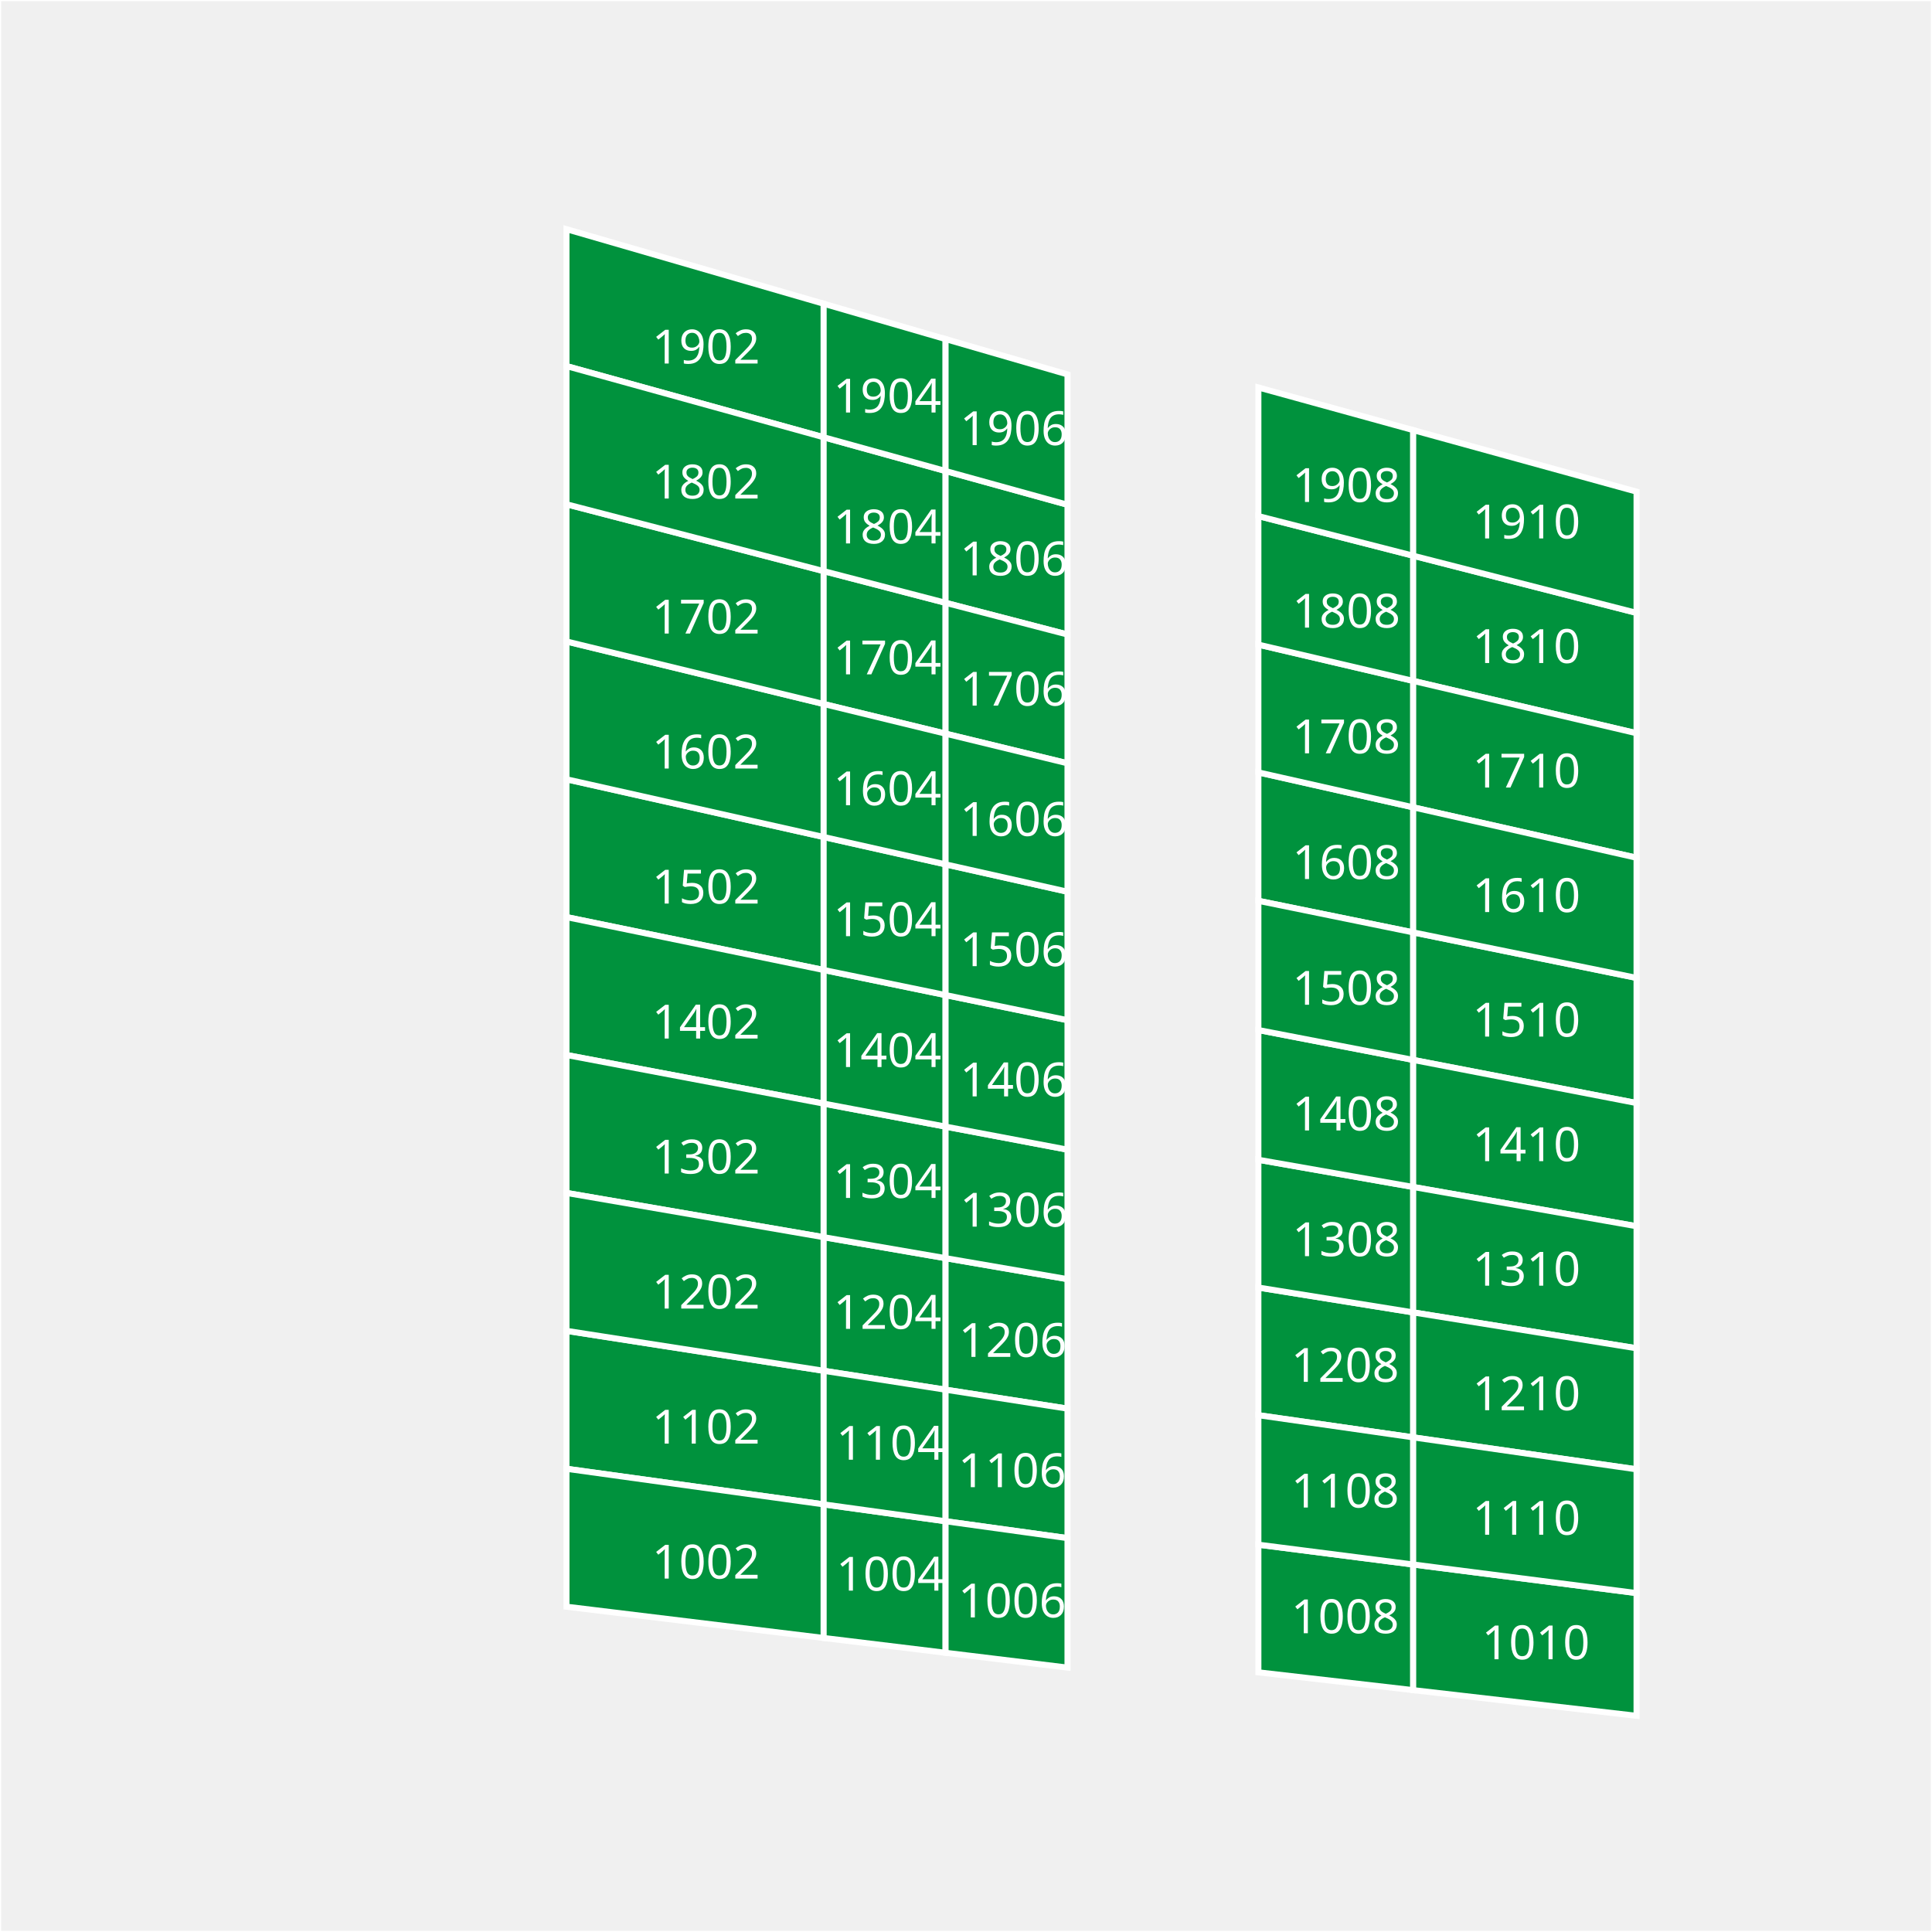
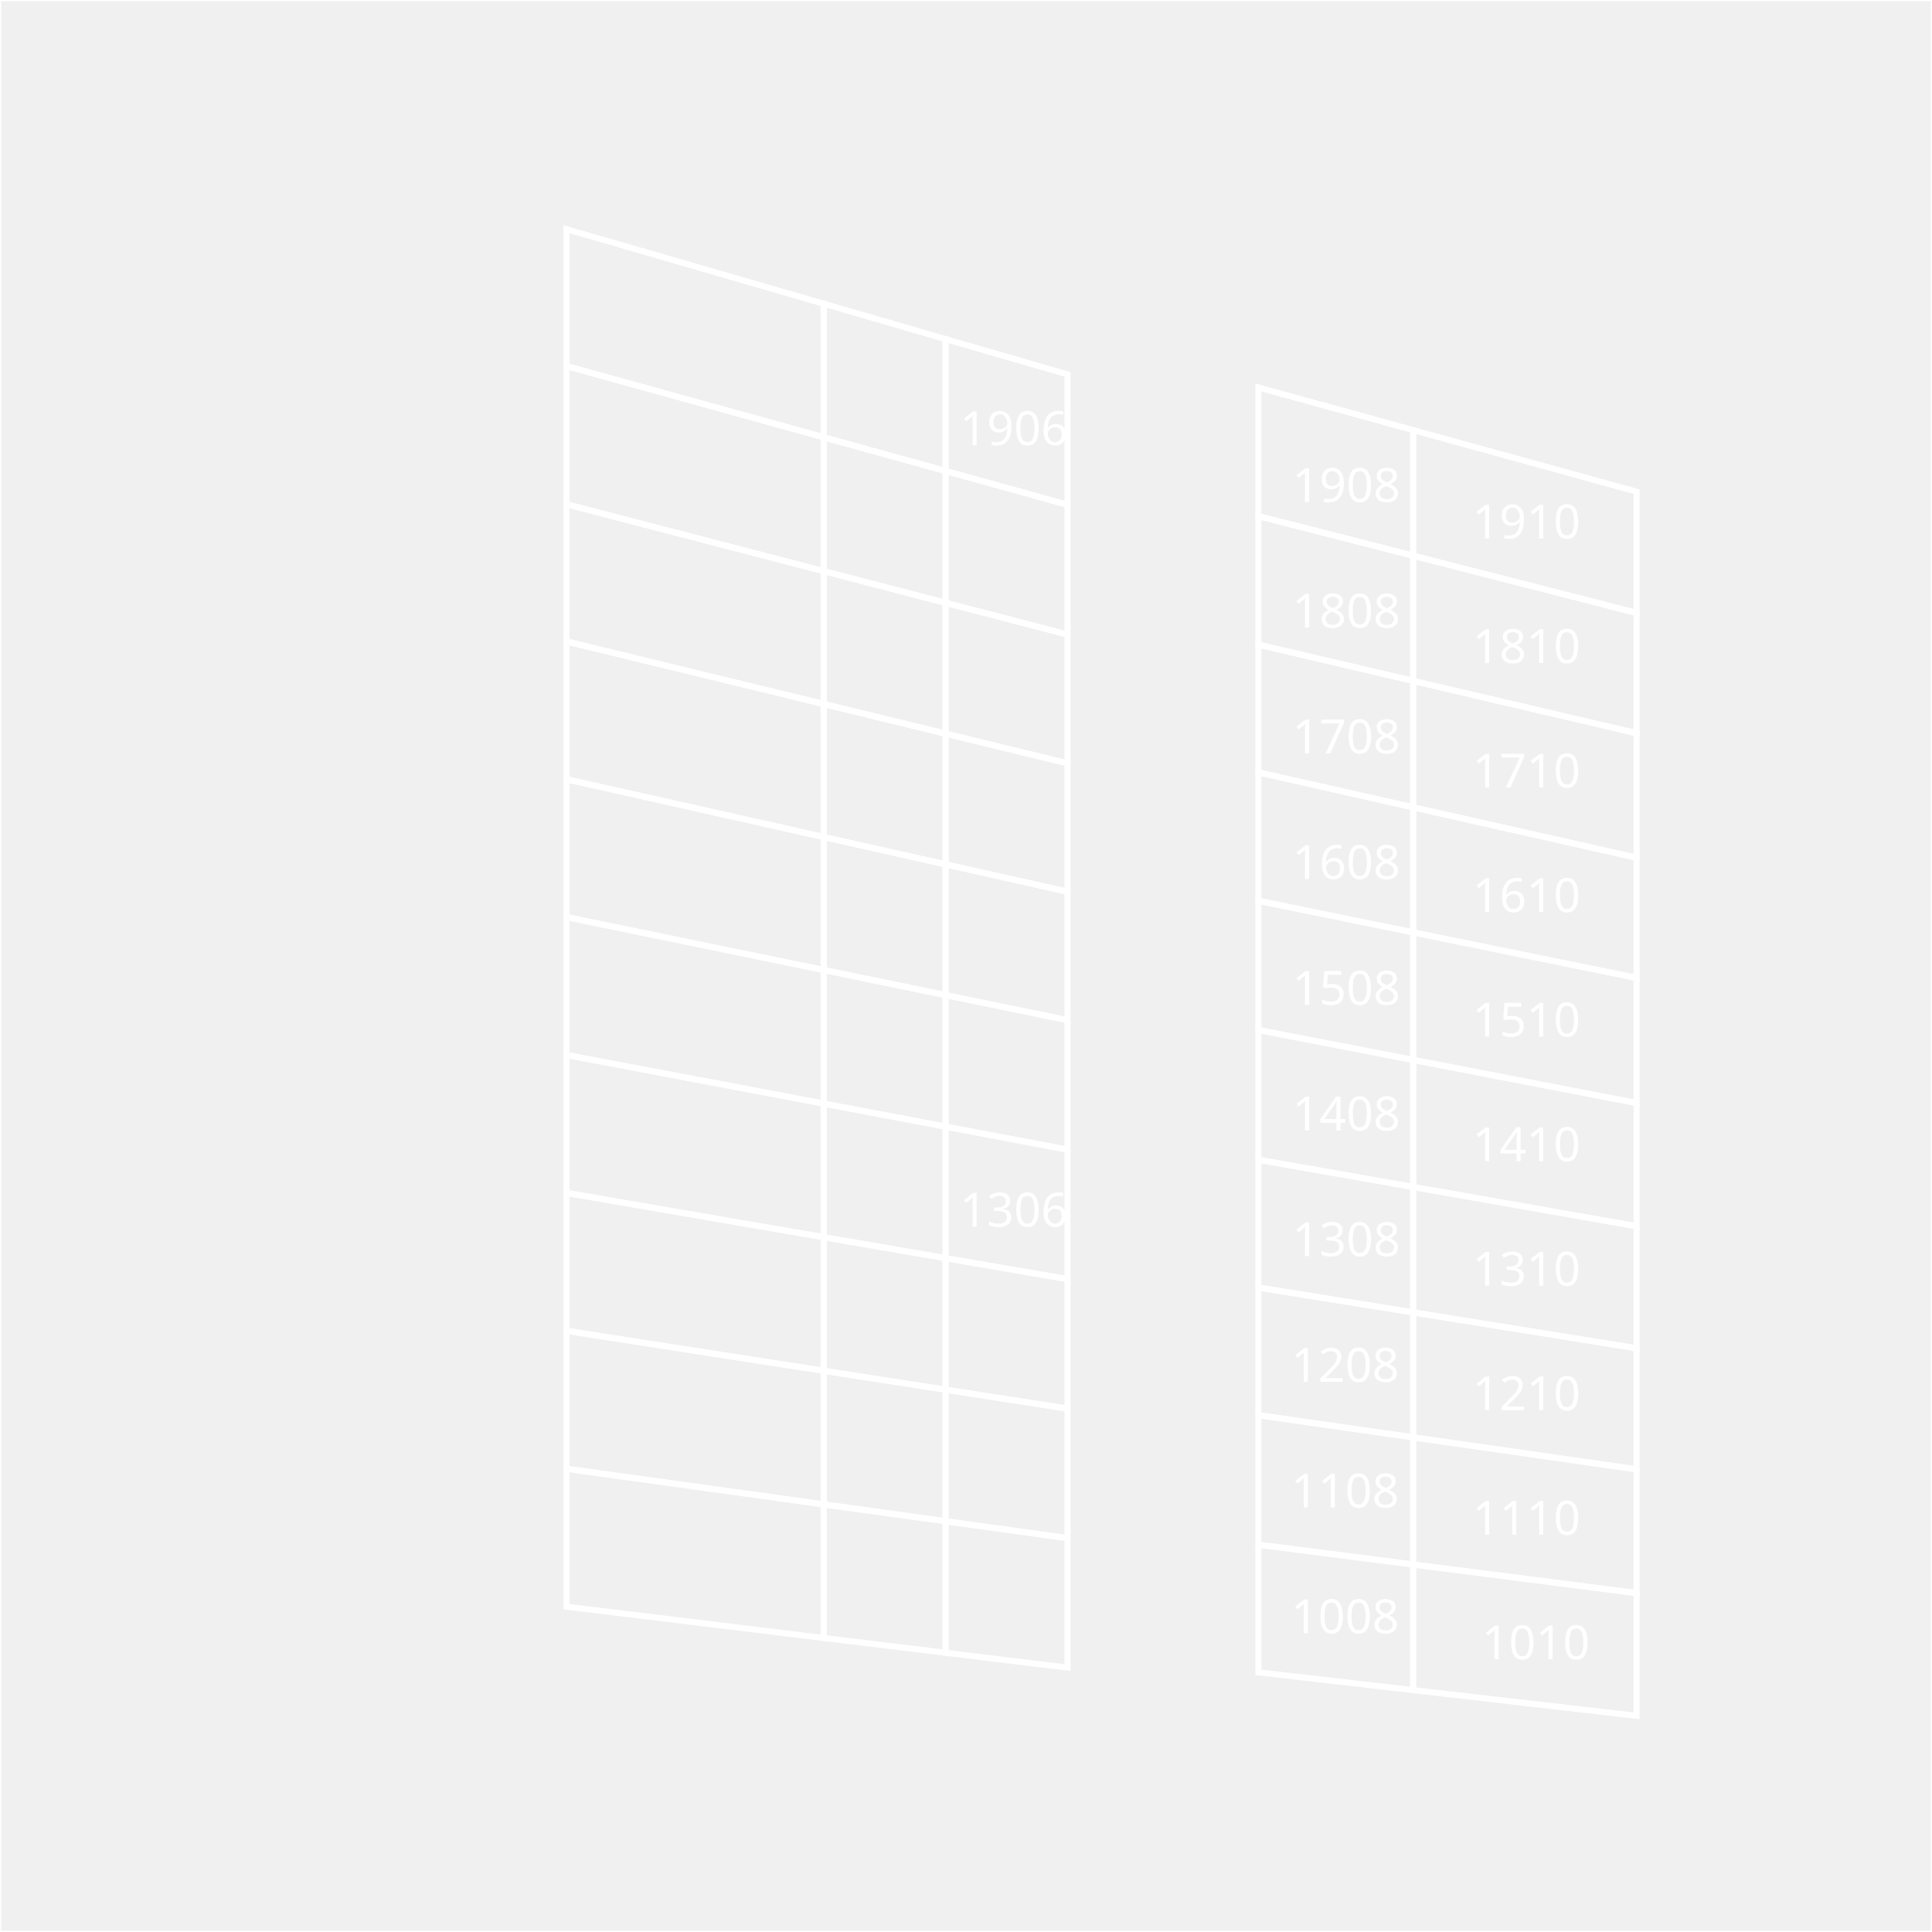
<svg xmlns="http://www.w3.org/2000/svg" viewBox="0 0 1601 1601">
  <defs>
    <style>
      .cls-1 {
        fill: #fff;
        font-family: MyriadPro-Regular, 'Myriad Pro';
        font-size: 39.15px;
      }

      .cls-2, .cls-3 {
        fill: none;
        stroke: #fff;
        stroke-miterlimit: 10;
      }

      .cls-4 {
        fill: #00923d;
        mix-blend-mode: multiply;
      }

      .cls-3 {
        stroke-width: 5px;
      }

      .cls-5 {
        isolation: isolate;
      }
    </style>
  </defs>
  <g class="cls-5">
    <g id="Capa_2" data-name="Capa 2">
      <g id="VS_-_Front" data-name="VS - Front">
        <g>
          <rect class="cls-2" x=".5" y=".5" width="1600" height="1600" />
          <g>
            <g>
-               <polygon class="cls-4" points="682.54 251.68 469.42 189.9 469.42 303.36 682.54 362.35 682.54 251.68" />
+               <polygon class="cls-4" points="" />
              <polygon class="cls-3" points="682.54 251.68 469.42 189.9 469.42 303.36 682.54 362.35 682.54 251.68" />
            </g>
            <g>
-               <polygon class="cls-4" points="682.54 693.6 469.42 645.77 469.42 759.97 682.54 803.81 682.54 693.6" />
+               <polygon class="cls-4" points="" />
              <polygon class="cls-3" points="682.54 693.6 469.42 645.77 469.42 759.97 682.54 803.81 682.54 693.6" />
            </g>
            <g>
-               <polygon class="cls-4" points="682.54 583.39 469.42 531.57 469.42 645.77 682.54 693.6 682.54 583.39" />
+               <polygon class="cls-4" points="" />
              <polygon class="cls-3" points="682.54 583.39 469.42 531.57 469.42 645.77 682.54 693.6 682.54 583.39" />
            </g>
            <g>
-               <polygon class="cls-4" points="682.54 803.81 469.42 759.97 469.42 874.26 682.54 914.52 682.54 803.81" />
+               <polygon class="cls-4" points="" />
              <polygon class="cls-3" points="682.54 803.81 469.42 759.97 469.42 874.26 682.54 914.52 682.54 803.81" />
            </g>
            <g>
-               <polygon class="cls-4" points="682.54 473.27 469.42 417.87 469.42 531.57 682.54 583.39 682.54 473.27" />
+               <polygon class="cls-4" points="" />
              <polygon class="cls-3" points="682.54 473.27 469.42 417.87 469.42 531.57 682.54 583.39 682.54 473.27" />
            </g>
            <g>
-               <polygon class="cls-4" points="682.54 362.35 469.42 303.36 469.42 417.87 682.54 473.27 682.54 362.35" />
+               <polygon class="cls-4" points="" />
              <polygon class="cls-3" points="682.54 362.35 469.42 303.36 469.42 417.87 682.54 473.27 682.54 362.35" />
            </g>
            <g>
-               <polygon class="cls-4" points="682.54 914.52 469.42 874.26 469.42 988.55 682.54 1025.22 682.54 914.52" />
+               <polygon class="cls-4" points="" />
              <polygon class="cls-3" points="682.54 914.52 469.42 874.26 469.42 988.55 682.54 1025.22 682.54 914.52" />
            </g>
            <g>
-               <polygon class="cls-4" points="682.54 1135.93 469.42 1102.84 469.42 1217.13 682.54 1246.63 682.54 1135.93" />
+               <polygon class="cls-4" points="" />
              <polygon class="cls-3" points="682.54 1135.93 469.42 1102.84 469.42 1217.13 682.54 1246.63 682.54 1135.93" />
            </g>
            <g>
-               <polygon class="cls-4" points="682.54 1025.22 469.42 988.55 469.42 1102.84 682.54 1135.93 682.54 1025.22" />
+               <polygon class="cls-4" points="" />
              <polygon class="cls-3" points="682.54 1025.22 469.42 988.55 469.42 1102.84 682.54 1135.93 682.54 1025.22" />
            </g>
            <g>
-               <polygon class="cls-4" points="682.54 1246.63 469.42 1217.13 469.42 1331.43 682.54 1357.34 682.54 1246.63" />
+               <polygon class="cls-4" points="" />
              <polygon class="cls-3" points="682.54 1246.63 469.42 1217.13 469.42 1331.43 682.54 1357.34 682.54 1246.63" />
            </g>
            <g>
-               <polygon class="cls-4" points="682.54 1357.34 783.57 1369.62 783.57 1260.62 682.54 1246.63 682.54 1357.34" />
+               <polygon class="cls-4" points="" />
              <polygon class="cls-3" points="682.54 1357.34 783.57 1369.62 783.57 1260.62 682.54 1246.63 682.54 1357.34" />
            </g>
            <g>
-               <polygon class="cls-4" points="682.54 1135.93 783.57 1151.61 783.57 1042.61 682.54 1025.22 682.54 1135.93" />
+               <polygon class="cls-4" points="" />
              <polygon class="cls-3" points="682.54 1135.93 783.57 1151.61 783.57 1042.61 682.54 1025.22 682.54 1135.93" />
            </g>
            <g>
-               <polygon class="cls-4" points="682.54 1025.22 783.57 1042.61 783.57 933.6 682.54 914.52 682.54 1025.22" />
+               <polygon class="cls-4" points="" />
              <polygon class="cls-3" points="682.54 1025.22 783.57 1042.61 783.57 933.6 682.54 914.52 682.54 1025.22" />
            </g>
            <g>
-               <polygon class="cls-4" points="682.54 1246.63 783.57 1260.62 783.57 1151.61 682.54 1135.93 682.54 1246.63" />
+               <polygon class="cls-4" points="" />
              <polygon class="cls-3" points="682.54 1246.63 783.57 1260.62 783.57 1151.61 682.54 1135.93 682.54 1246.63" />
            </g>
            <g>
-               <polygon class="cls-4" points="682.54 914.52 783.57 933.6 783.57 824.6 682.54 803.81 682.54 914.52" />
+               <polygon class="cls-4" points="" />
              <polygon class="cls-3" points="682.54 914.52 783.57 933.6 783.57 824.6 682.54 803.81 682.54 914.52" />
            </g>
            <g>
-               <polygon class="cls-4" points="682.54 803.81 783.57 824.6 783.57 716.28 682.54 693.6 682.54 803.81" />
+               <polygon class="cls-4" points="" />
              <polygon class="cls-3" points="682.54 803.81 783.57 824.6 783.57 716.28 682.54 693.6 682.54 803.81" />
            </g>
            <g>
-               <polygon class="cls-4" points="682.54 583.39 783.57 607.96 783.57 499.54 682.54 473.27 682.54 583.39" />
+               <polygon class="cls-4" points="" />
              <polygon class="cls-3" points="682.54 583.39 783.57 607.96 783.57 499.54 682.54 473.27 682.54 583.39" />
            </g>
            <g>
-               <polygon class="cls-4" points="682.54 693.6 783.57 716.28 783.57 607.96 682.54 583.39 682.54 693.6" />
+               <polygon class="cls-4" points="" />
              <polygon class="cls-3" points="682.54 693.6 783.57 716.28 783.57 607.96 682.54 583.39 682.54 693.6" />
            </g>
            <g>
-               <polygon class="cls-4" points="682.54 473.27 783.57 499.54 783.57 390.32 682.54 362.35 682.54 473.27" />
+               <polygon class="cls-4" points="" />
              <polygon class="cls-3" points="682.54 473.27 783.57 499.54 783.57 390.32 682.54 362.35 682.54 473.27" />
            </g>
            <g>
-               <polygon class="cls-4" points="682.54 362.35 783.57 390.32 783.57 280.98 682.54 251.68 682.54 362.35" />
+               <polygon class="cls-4" points="" />
              <polygon class="cls-3" points="682.54 362.35 783.57 390.32 783.57 280.98 682.54 251.68 682.54 362.35" />
            </g>
            <g>
-               <polygon class="cls-4" points="783.57 1151.61 884.61 1167.3 884.61 1059.99 783.57 1042.61 783.57 1151.61" />
+               <polygon class="cls-4" points="" />
              <polygon class="cls-3" points="783.57 1151.61 884.61 1167.3 884.61 1059.99 783.57 1042.61 783.57 1151.61" />
            </g>
            <g>
-               <polygon class="cls-4" points="783.57 1260.62 884.61 1274.6 884.61 1167.3 783.57 1151.61 783.57 1260.62" />
+               <polygon class="cls-4" points="" />
              <polygon class="cls-3" points="783.57 1260.62 884.61 1274.6 884.61 1167.3 783.57 1151.61 783.57 1260.62" />
            </g>
            <g>
-               <polygon class="cls-4" points="783.57 1369.62 884.61 1381.9 884.61 1274.6 783.57 1260.62 783.57 1369.62" />
+               <polygon class="cls-4" points="" />
              <polygon class="cls-3" points="783.57 1369.62 884.61 1381.9 884.61 1274.6 783.57 1260.62 783.57 1369.62" />
            </g>
            <g>
-               <polygon class="cls-4" points="783.57 1042.61 884.61 1059.99 884.61 952.69 783.57 933.6 783.57 1042.61" />
+               <polygon class="cls-4" points="" />
              <polygon class="cls-3" points="783.57 1042.61 884.61 1059.99 884.61 952.69 783.57 933.6 783.57 1042.61" />
            </g>
            <g>
-               <polygon class="cls-4" points="783.57 499.54 884.61 525.81 884.61 418.28 783.57 390.32 783.57 499.54" />
+               <polygon class="cls-4" points="" />
              <polygon class="cls-3" points="783.57 499.54 884.61 525.81 884.61 418.28 783.57 390.32 783.57 499.54" />
            </g>
            <g>
-               <polygon class="cls-4" points="783.57 933.6 884.61 952.69 884.61 845.39 783.57 824.6 783.57 933.6" />
+               <polygon class="cls-4" points="" />
              <polygon class="cls-3" points="783.57 933.6 884.61 952.69 884.61 845.39 783.57 824.6 783.57 933.6" />
            </g>
            <g>
-               <polygon class="cls-4" points="783.57 607.96 884.61 632.52 884.61 525.81 783.57 499.54 783.57 607.96" />
+               <polygon class="cls-4" points="" />
              <polygon class="cls-3" points="783.57 607.96 884.61 632.52 884.61 525.81 783.57 499.54 783.57 607.96" />
            </g>
            <g>
-               <polygon class="cls-4" points="783.57 824.6 884.61 845.39 884.61 738.95 783.57 716.28 783.57 824.6" />
+               <polygon class="cls-4" points="" />
              <polygon class="cls-3" points="783.57 824.6 884.61 845.39 884.61 738.95 783.57 716.28 783.57 824.6" />
            </g>
            <g>
-               <polygon class="cls-4" points="783.57 716.28 884.61 738.95 884.61 632.52 783.57 607.96 783.57 716.28" />
+               <polygon class="cls-4" points="" />
              <polygon class="cls-3" points="783.57 716.28 884.61 738.95 884.61 632.52 783.57 607.96 783.57 716.28" />
            </g>
            <g>
-               <polygon class="cls-4" points="783.57 390.32 884.61 418.28 884.61 310.27 783.57 280.98 783.57 390.32" />
+               <polygon class="cls-4" points="" />
              <polygon class="cls-3" points="783.57 390.32 884.61 418.28 884.61 310.27 783.57 280.98 783.57 390.32" />
            </g>
            <g>
-               <polygon class="cls-4" points="1171.08 1087.56 1042.79 1066.97 1042.79 1172.74 1171.08 1191.1 1171.08 1087.56" />
+               <polygon class="cls-4" points="" />
              <polygon class="cls-3" points="1171.08 1087.56 1042.79 1066.97 1042.79 1172.74 1171.08 1191.1 1171.08 1087.56" />
            </g>
            <g>
-               <polygon class="cls-4" points="1171.08 1296.46 1042.79 1280.04 1042.79 1385.82 1171.08 1400.57 1171.08 1296.46" />
+               <polygon class="cls-4" points="" />
              <polygon class="cls-3" points="1171.08 1296.46 1042.79 1280.04 1042.79 1385.82 1171.08 1400.57 1171.08 1296.46" />
            </g>
            <g>
-               <polygon class="cls-4" points="1171.08 1191.1 1042.79 1172.74 1042.79 1280.04 1171.08 1296.46 1171.08 1191.1" />
+               <polygon class="cls-4" points="" />
              <polygon class="cls-3" points="1171.08 1191.1 1042.79 1172.74 1042.79 1280.04 1171.08 1296.46 1171.08 1191.1" />
            </g>
            <g>
-               <polygon class="cls-4" points="1171.08 983.62 1042.79 961.08 1042.79 1066.97 1171.08 1087.56 1171.08 983.62" />
+               <polygon class="cls-4" points="" />
              <polygon class="cls-3" points="1171.08 983.62 1042.79 961.08 1042.79 1066.97 1171.08 1087.56 1171.08 983.62" />
            </g>
            <g>
-               <polygon class="cls-4" points="1171.08 878.33 1042.79 853.57 1042.79 961.08 1171.08 983.62 1171.08 878.33" />
+               <polygon class="cls-4" points="" />
              <polygon class="cls-3" points="1171.08 878.33 1042.79 853.57 1042.79 961.08 1171.08 983.62 1171.08 878.33" />
            </g>
            <g>
-               <polygon class="cls-4" points="1171.08 669.01 1042.79 640.07 1042.79 746.49 1171.08 772.65 1171.08 669.01" />
+               <polygon class="cls-4" points="" />
              <polygon class="cls-3" points="1171.08 669.01 1042.79 640.07 1042.79 746.49 1171.08 772.65 1171.08 669.01" />
            </g>
            <g>
-               <polygon class="cls-4" points="1171.08 564.25 1042.79 534.19 1042.79 640.07 1171.08 669.01 1171.08 564.25" />
+               <polygon class="cls-4" points="" />
              <polygon class="cls-3" points="1171.08 564.25 1042.79 534.19 1042.79 640.07 1171.08 669.01 1171.08 564.25" />
            </g>
            <g>
-               <polygon class="cls-4" points="1171.08 772.65 1042.79 746.49 1042.79 853.57 1171.08 878.33 1171.08 772.65" />
+               <polygon class="cls-4" points="" />
              <polygon class="cls-3" points="1171.08 772.65 1042.79 746.49 1042.79 853.57 1171.08 878.33 1171.08 772.65" />
            </g>
            <g>
-               <polygon class="cls-4" points="1171.08 460.51 1042.79 427.67 1042.79 534.19 1171.08 564.25 1171.08 460.51" />
+               <polygon class="cls-4" points="" />
              <polygon class="cls-3" points="1171.08 460.51 1042.79 427.67 1042.79 534.19 1171.08 564.25 1171.08 460.51" />
            </g>
            <g>
-               <polygon class="cls-4" points="1171.08 356.42 1042.79 321.08 1042.79 427.67 1171.08 460.51 1171.08 356.42" />
+               <polygon class="cls-4" points="" />
              <polygon class="cls-3" points="1171.08 356.42 1042.79 321.08 1042.79 427.67 1171.08 460.51 1171.08 356.42" />
            </g>
            <g>
-               <polygon class="cls-4" points="1171.08 564.25 1356.17 607.61 1356.17 507.89 1171.08 460.51 1171.08 564.25" />
+               <polygon class="cls-4" points="" />
              <polygon class="cls-3" points="1171.08 564.25 1356.17 607.61 1356.17 507.89 1171.08 460.51 1171.08 564.25" />
            </g>
            <g>
-               <polygon class="cls-4" points="1171.08 460.51 1356.17 507.89 1356.17 407.41 1171.08 356.42 1171.08 460.51" />
+               <polygon class="cls-4" points="" />
              <polygon class="cls-3" points="1171.08 460.51 1356.17 507.89 1356.17 407.41 1171.08 356.42 1171.08 460.51" />
            </g>
            <g>
-               <polygon class="cls-4" points="1171.08 669.01 1356.17 710.77 1356.17 607.61 1171.08 564.25 1171.08 669.01" />
+               <polygon class="cls-4" points="" />
              <polygon class="cls-3" points="1171.08 669.01 1356.17 710.77 1356.17 607.61 1171.08 564.25 1171.08 669.01" />
            </g>
            <g>
-               <polygon class="cls-4" points="1171.08 878.33 1356.17 914.07 1356.17 810.39 1171.08 772.65 1171.08 878.33" />
+               <polygon class="cls-4" points="" />
              <polygon class="cls-3" points="1171.08 878.33 1356.17 914.07 1356.17 810.39 1171.08 772.65 1171.08 878.33" />
            </g>
            <g>
-               <polygon class="cls-4" points="1171.08 983.62 1356.17 1016.14 1356.17 914.07 1171.08 878.33 1171.08 983.62" />
+               <polygon class="cls-4" points="" />
              <polygon class="cls-3" points="1171.08 983.62 1356.17 1016.14 1356.17 914.07 1171.08 878.33 1171.08 983.62" />
            </g>
            <g>
-               <polygon class="cls-4" points="1171.08 772.65 1356.17 810.39 1356.17 710.77 1171.08 669.01 1171.08 772.65" />
+               <polygon class="cls-4" points="" />
              <polygon class="cls-3" points="1171.08 772.65 1356.17 810.39 1356.17 710.77 1171.08 669.01 1171.08 772.65" />
            </g>
            <g>
-               <polygon class="cls-4" points="1171.08 1087.56 1356.17 1117.28 1356.17 1016.14 1171.08 983.62 1171.08 1087.56" />
+               <polygon class="cls-4" points="" />
              <polygon class="cls-3" points="1171.08 1087.56 1356.17 1117.28 1356.17 1016.14 1171.08 983.62 1171.08 1087.56" />
            </g>
            <g>
-               <polygon class="cls-4" points="1171.08 1400.57 1356.17 1421.85 1356.17 1320.15 1171.08 1296.46 1171.08 1400.57" />
+               <polygon class="cls-4" points="" />
              <polygon class="cls-3" points="1171.08 1400.57 1356.17 1421.85 1356.17 1320.15 1171.08 1296.46 1171.08 1400.57" />
            </g>
            <g>
-               <polygon class="cls-4" points="1171.08 1191.1 1356.17 1217.6 1356.17 1117.28 1171.08 1087.56 1171.08 1191.1" />
+               <polygon class="cls-4" points="" />
              <polygon class="cls-3" points="1171.08 1191.1 1356.17 1217.6 1356.17 1117.28 1171.08 1087.56 1171.08 1191.1" />
            </g>
            <g>
-               <polygon class="cls-4" points="1171.08 1296.46 1356.17 1320.15 1356.17 1217.6 1171.08 1191.1 1171.08 1296.46" />
+               <polygon class="cls-4" points="" />
              <polygon class="cls-3" points="1171.08 1296.46 1356.17 1320.15 1356.17 1217.6 1171.08 1191.1 1171.08 1296.46" />
            </g>
          </g>
          <g>
            <text class="cls-1" transform="translate(1220.15 1271.8)">
              <tspan x="0" y="0">1110</tspan>
            </text>
-             <text class="cls-1" transform="translate(540.26 1196.25)">
-               <tspan x="0" y="0">1102</tspan>
-             </text>
-             <text class="cls-1" transform="translate(540.26 1308.13)">
-               <tspan x="0" y="0">1002</tspan>
-             </text>
-             <text class="cls-1" transform="translate(692.89 1209.65)">
-               <tspan x="0" y="0">1104</tspan>
-             </text>
-             <text class="cls-1" transform="translate(793.93 1232.37)">
-               <tspan x="0" y="0">1106</tspan>
-             </text>
-             <text class="cls-1" transform="translate(692.89 1318.13)">
-               <tspan x="0" y="0">1004</tspan>
-             </text>
-             <text class="cls-1" transform="translate(793.93 1340.31)">
-               <tspan x="0" y="0">1006</tspan>
-             </text>
            <text class="cls-1" transform="translate(1220.15 1168.6)">
              <tspan x="0" y="0">1210</tspan>
            </text>
            <text class="cls-1" transform="translate(1069.87 1145.09)">
              <tspan x="0" y="0">1208</tspan>
            </text>
            <text class="cls-1" transform="translate(1069.87 1249.25)">
              <tspan x="0" y="0">1108</tspan>
            </text>
            <text class="cls-1" transform="translate(1227.9 1375)">
              <tspan x="0" y="0">1010</tspan>
            </text>
            <text class="cls-1" transform="translate(1069.87 1353.42)">
              <tspan x="0" y="0">1008</tspan>
            </text>
-             <text class="cls-1" transform="translate(794.45 1124.43)">
-               <tspan x="0" y="0">1206</tspan>
-             </text>
-             <text class="cls-1" transform="translate(690.54 1101.18)">
-               <tspan x="0" y="0">1204</tspan>
-             </text>
-             <text class="cls-1" transform="translate(540.26 1084.37)">
-               <tspan x="0" y="0">1202</tspan>
-             </text>
            <text class="cls-1" transform="translate(1220.15 1065.4)">
              <tspan x="0" y="0">1310</tspan>
            </text>
            <text class="cls-1" transform="translate(1070.87 1040.93)">
              <tspan x="0" y="0">1308</tspan>
            </text>
            <text class="cls-1" transform="translate(795.45 1016.49)">
              <tspan x="0" y="0">1306</tspan>
            </text>
-             <text class="cls-1" transform="translate(690.54 992.7)">
-               <tspan x="0" y="0">1304</tspan>
-             </text>
-             <text class="cls-1" transform="translate(540.26 972.49)">
-               <tspan x="0" y="0">1302</tspan>
-             </text>
            <text class="cls-1" transform="translate(1220.15 962.2)">
              <tspan x="0" y="0">1410</tspan>
            </text>
            <text class="cls-1" transform="translate(1070.87 936.76)">
              <tspan x="0" y="0">1408</tspan>
            </text>
-             <text class="cls-1" transform="translate(795.45 908.55)">
-               <tspan x="0" y="0">1406</tspan>
-             </text>
-             <text class="cls-1" transform="translate(690.54 884.23)">
-               <tspan x="0" y="0">1404</tspan>
-             </text>
-             <text class="cls-1" transform="translate(540.26 860.61)">
-               <tspan x="0" y="0">1402</tspan>
-             </text>
            <text class="cls-1" transform="translate(1220.15 859)">
              <tspan x="0" y="0">1510</tspan>
            </text>
            <text class="cls-1" transform="translate(1070.87 832.6)">
              <tspan x="0" y="0">1508</tspan>
            </text>
-             <text class="cls-1" transform="translate(795.45 800.62)">
-               <tspan x="0" y="0">1506</tspan>
-             </text>
-             <text class="cls-1" transform="translate(690.54 775.76)">
-               <tspan x="0" y="0">1504</tspan>
-             </text>
-             <text class="cls-1" transform="translate(540.26 748.74)">
-               <tspan x="0" y="0">1502</tspan>
-             </text>
            <text class="cls-1" transform="translate(1220.15 755.8)">
              <tspan x="0" y="0">1610</tspan>
            </text>
            <text class="cls-1" transform="translate(1070.87 728.43)">
              <tspan x="0" y="0">1608</tspan>
            </text>
-             <text class="cls-1" transform="translate(795.45 692.68)">
-               <tspan x="0" y="0">1606</tspan>
-             </text>
-             <text class="cls-1" transform="translate(690.54 667.28)">
-               <tspan x="0" y="0">1604</tspan>
-             </text>
-             <text class="cls-1" transform="translate(540.26 636.86)">
-               <tspan x="0" y="0">1602</tspan>
-             </text>
            <text class="cls-1" transform="translate(1220.15 652.6)">
              <tspan x="0" y="0">1710</tspan>
            </text>
            <text class="cls-1" transform="translate(1070.87 624.27)">
              <tspan x="0" y="0">1708</tspan>
            </text>
-             <text class="cls-1" transform="translate(795.45 584.74)">
-               <tspan x="0" y="0">1706</tspan>
-             </text>
-             <text class="cls-1" transform="translate(690.54 558.81)">
-               <tspan x="0" y="0">1704</tspan>
-             </text>
-             <text class="cls-1" transform="translate(540.26 524.98)">
-               <tspan x="0" y="0">1702</tspan>
-             </text>
            <text class="cls-1" transform="translate(1220.15 549.4)">
              <tspan x="0" y="0">1810</tspan>
            </text>
            <text class="cls-1" transform="translate(1070.87 520.11)">
              <tspan x="0" y="0">1808</tspan>
            </text>
-             <text class="cls-1" transform="translate(795.45 476.8)">
-               <tspan x="0" y="0">1806</tspan>
-             </text>
-             <text class="cls-1" transform="translate(690.54 450.33)">
-               <tspan x="0" y="0">1804</tspan>
-             </text>
-             <text class="cls-1" transform="translate(540.26 413.11)">
-               <tspan x="0" y="0">1802</tspan>
-             </text>
            <text class="cls-1" transform="translate(1220.15 446.2)">
              <tspan x="0" y="0">1910</tspan>
            </text>
            <text class="cls-1" transform="translate(1070.87 415.94)">
              <tspan x="0" y="0">1908</tspan>
            </text>
            <text class="cls-1" transform="translate(795.45 368.86)">
              <tspan x="0" y="0">1906</tspan>
-             </text>
-             <text class="cls-1" transform="translate(690.54 341.86)">
-               <tspan x="0" y="0">1904</tspan>
-             </text>
-             <text class="cls-1" transform="translate(540.26 301.23)">
-               <tspan x="0" y="0">1902</tspan>
            </text>
          </g>
        </g>
      </g>
    </g>
  </g>
</svg>
